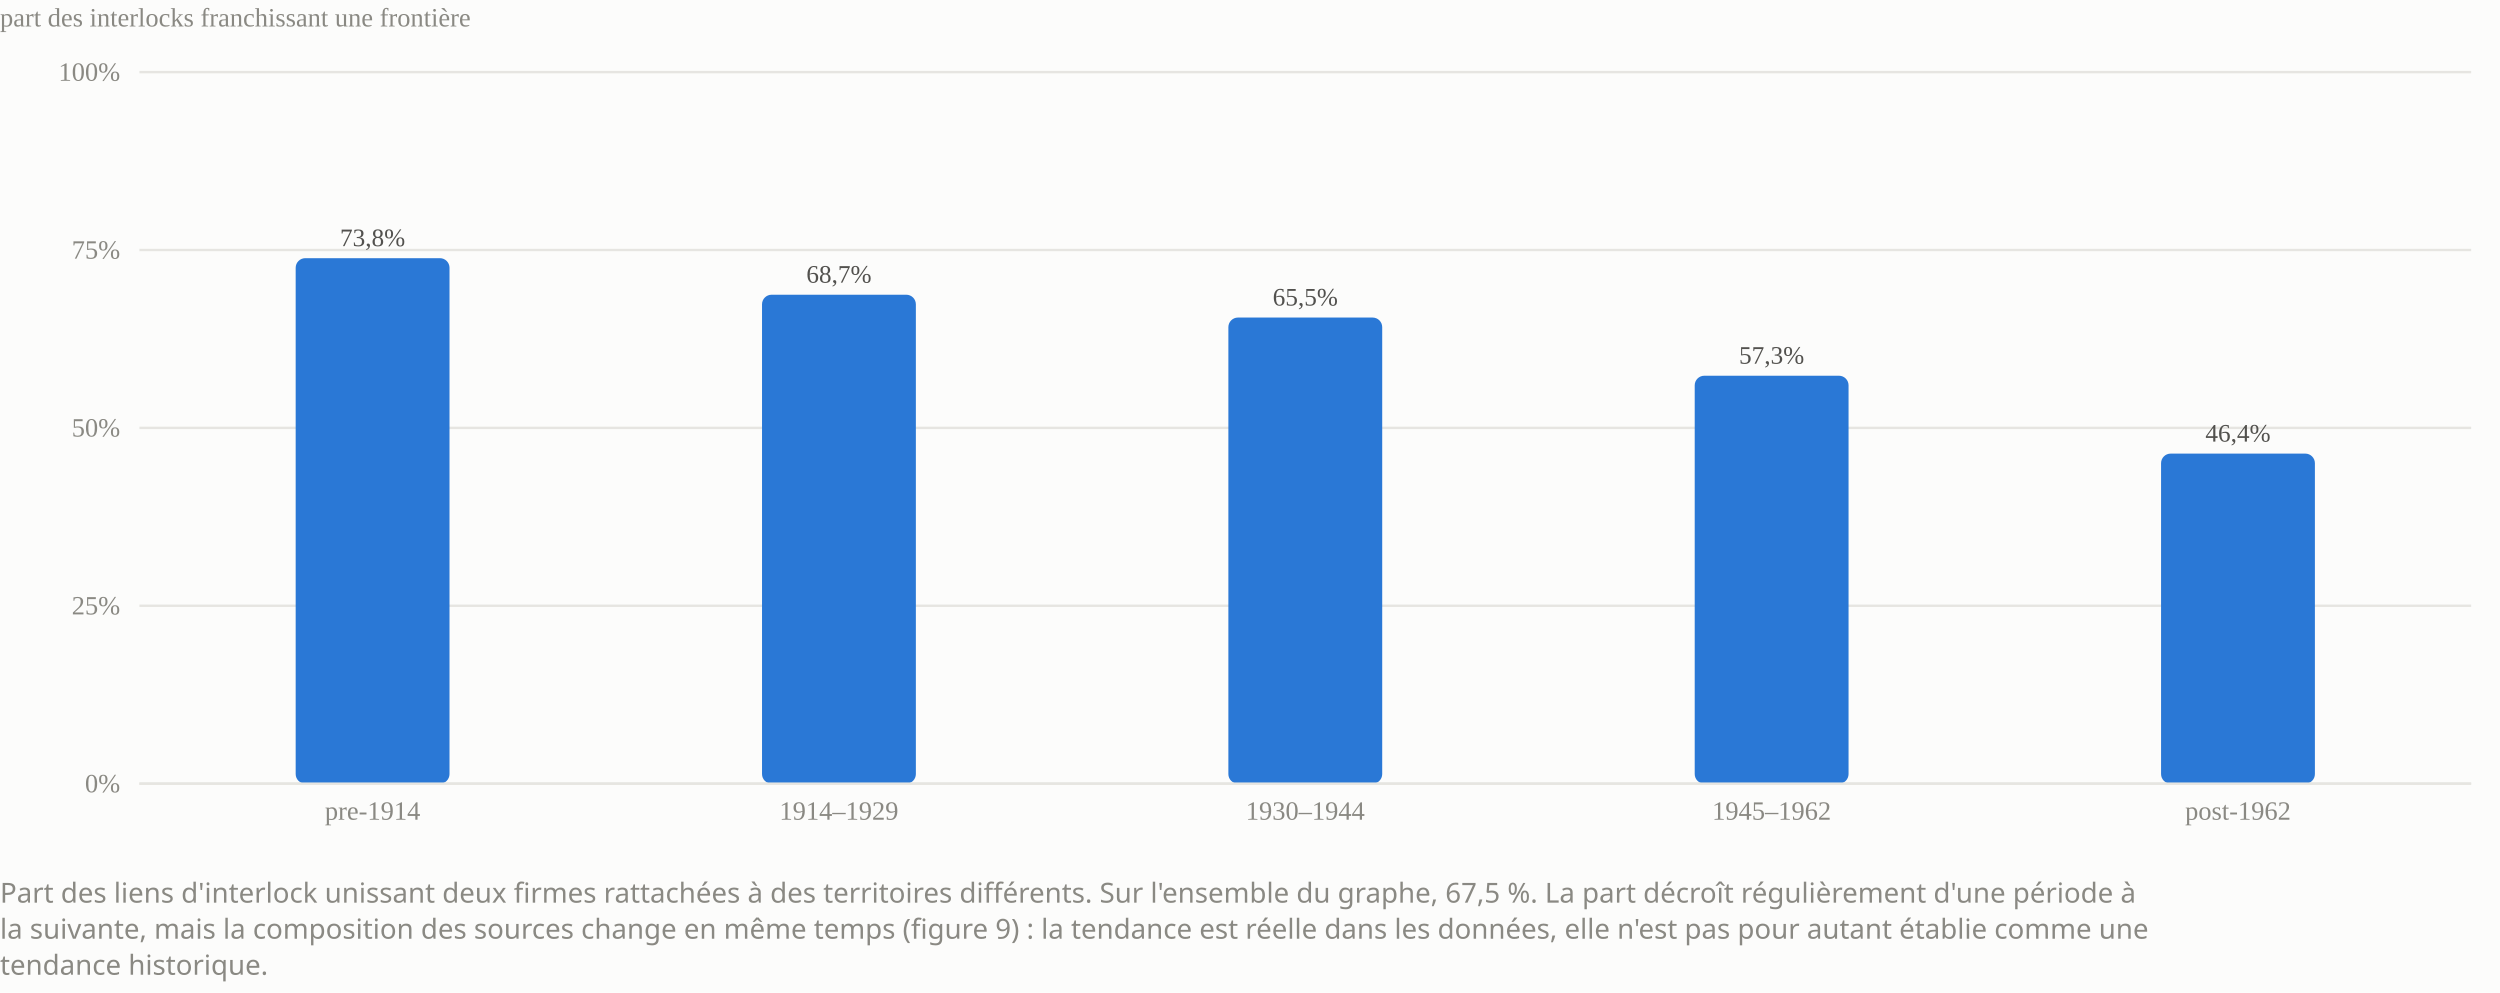
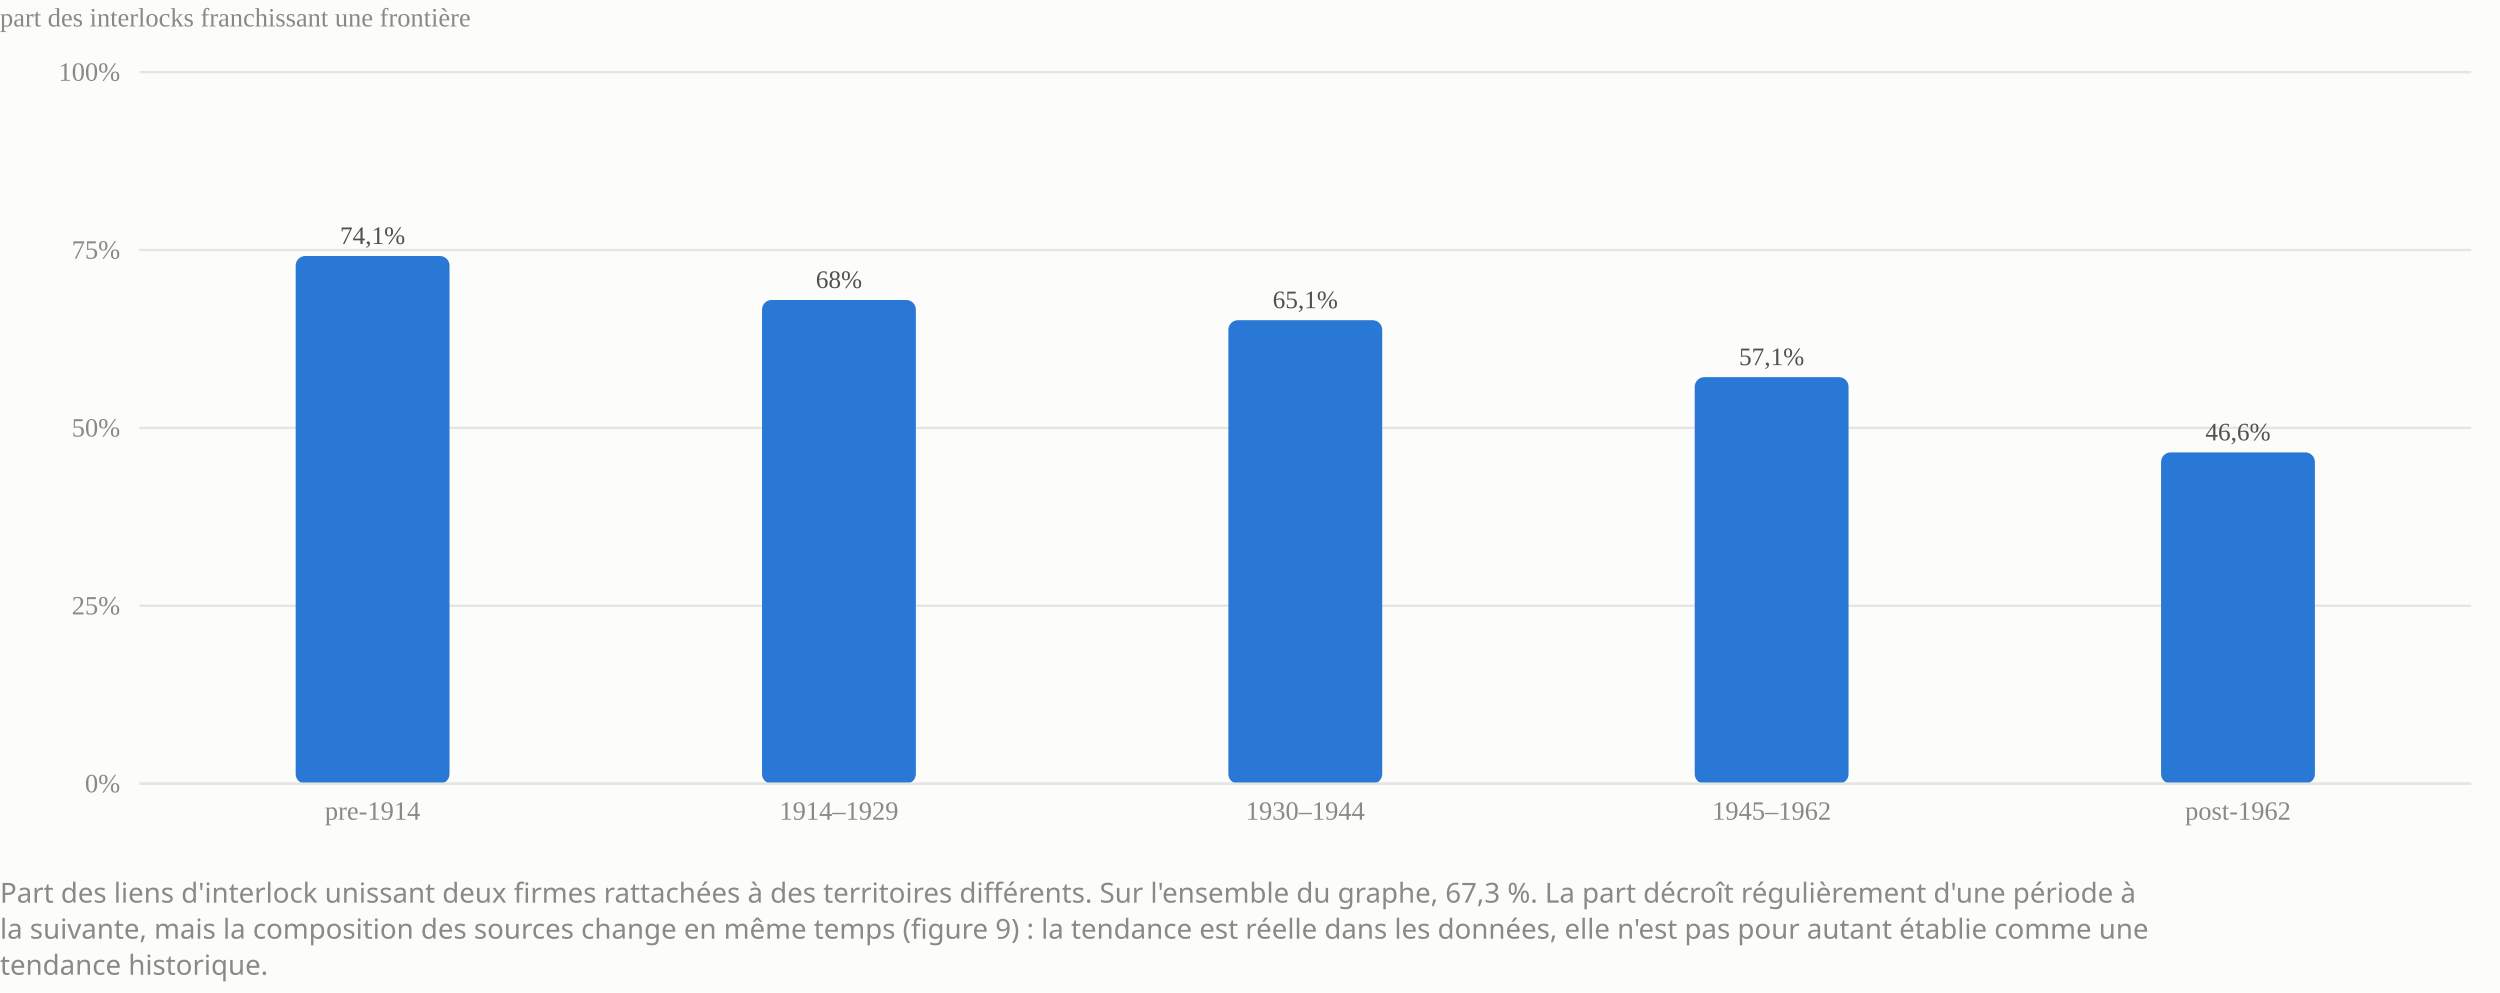
<svg xmlns="http://www.w3.org/2000/svg" viewBox="0 0 1040 413" width="1040" height="413" role="img" aria-label="Interlocks franchissant une frontière coloniale">
  <rect width="1040" height="413" fill="#fcfcfb" />
  <line x1="58.0" y1="326.0" x2="1028.0" y2="326.0" stroke="#e6e5e1" stroke-width="1" />
  <text x="50.0" y="329.6" text-anchor="end" font-size="11.0" fill="#8a8983">0%</text>
  <line x1="58.0" y1="252.0" x2="1028.0" y2="252.0" stroke="#e6e5e1" stroke-width="1" />
  <text x="50.0" y="255.6" text-anchor="end" font-size="11.0" fill="#8a8983">25%</text>
  <line x1="58.0" y1="178.0" x2="1028.0" y2="178.0" stroke="#e6e5e1" stroke-width="1" />
  <text x="50.0" y="181.6" text-anchor="end" font-size="11.0" fill="#8a8983">50%</text>
  <line x1="58.0" y1="104.0" x2="1028.0" y2="104.0" stroke="#e6e5e1" stroke-width="1" />
  <text x="50.0" y="107.6" text-anchor="end" font-size="11.0" fill="#8a8983">75%</text>
  <line x1="58.0" y1="30.0" x2="1028.0" y2="30.0" stroke="#e6e5e1" stroke-width="1" />
  <text x="50.0" y="33.6" text-anchor="end" font-size="11.0" fill="#8a8983">100%</text>
  <g class="mk">
-     <rect x="123.0" y="107.4" width="64.0" height="218.6" rx="4.0" fill="#2a78d6" />
+     <rect x="123.0" y="106.5" width="64.0" height="219.5" rx="4.0" fill="#2a78d6" />
  </g>
-   <text x="155.0" y="102.4" text-anchor="middle" font-size="10.5" fill="#52514e">73,8%</text>
+   <text x="155.0" y="101.5" text-anchor="middle" font-size="10.5" fill="#52514e">74,1%</text>
  <text x="155.0" y="341.0" text-anchor="middle" font-size="11.0" fill="#8a8983">pre-1914</text>
  <g class="mk">
-     <rect x="317.0" y="122.6" width="64.0" height="203.4" rx="4.0" fill="#2a78d6" />
+     <rect x="317.0" y="124.8" width="64.0" height="201.2" rx="4.0" fill="#2a78d6" />
  </g>
-   <text x="349.0" y="117.6" text-anchor="middle" font-size="10.5" fill="#52514e">68,7%</text>
+   <text x="349.0" y="119.8" text-anchor="middle" font-size="10.5" fill="#52514e">68%</text>
  <text x="349.0" y="341.0" text-anchor="middle" font-size="11.0" fill="#8a8983">1914–1929</text>
  <g class="mk">
-     <rect x="511.0" y="132.1" width="64.0" height="193.9" rx="4.0" fill="#2a78d6" />
+     <rect x="511.0" y="133.2" width="64.0" height="192.8" rx="4.0" fill="#2a78d6" />
  </g>
-   <text x="543.0" y="127.1" text-anchor="middle" font-size="10.5" fill="#52514e">65,5%</text>
+   <text x="543.0" y="128.2" text-anchor="middle" font-size="10.5" fill="#52514e">65,1%</text>
  <text x="543.0" y="341.0" text-anchor="middle" font-size="11.0" fill="#8a8983">1930–1944</text>
  <g class="mk">
-     <rect x="705.0" y="156.3" width="64.0" height="169.7" rx="4.0" fill="#2a78d6" />
+     <rect x="705.0" y="156.9" width="64.0" height="169.1" rx="4.0" fill="#2a78d6" />
  </g>
-   <text x="737.0" y="151.3" text-anchor="middle" font-size="10.5" fill="#52514e">57,3%</text>
+   <text x="737.0" y="151.9" text-anchor="middle" font-size="10.5" fill="#52514e">57,1%</text>
  <text x="737.0" y="341.0" text-anchor="middle" font-size="11.0" fill="#8a8983">1945–1962</text>
  <g class="mk">
-     <rect x="899.0" y="188.7" width="64.0" height="137.3" rx="4.0" fill="#2a78d6" />
+     <rect x="899.0" y="188.2" width="64.0" height="137.8" rx="4.0" fill="#2a78d6" />
  </g>
-   <text x="931.0" y="183.7" text-anchor="middle" font-size="10.5" fill="#52514e">46,4%</text>
+   <text x="931.0" y="183.2" text-anchor="middle" font-size="10.5" fill="#52514e">46,6%</text>
  <text x="931.0" y="341.0" text-anchor="middle" font-size="11.0" fill="#8a8983">post-1962</text>
  <line x1="58.0" y1="326.0" x2="1028.0" y2="326.0" stroke="#e6e5e1" stroke-width="1" />
  <text x="0.0" y="11.0" text-anchor="start" font-size="11.0" fill="#8a8983">part des interlocks franchissant une frontière</text>
  <g font-size="11.5" font-family="ui-sans-serif,system-ui,sans-serif" fill="#8a8983">
-     <text x="0" y="375.5">Part des liens d'interlock unissant deux firmes rattachées à des territoires différents. Sur l'ensemble du graphe, 67,5 %. La part décroît régulièrement d'une période à</text>
+     <text x="0" y="375.5">Part des liens d'interlock unissant deux firmes rattachées à des territoires différents. Sur l'ensemble du graphe, 67,3 %. La part décroît régulièrement d'une période à</text>
    <text x="0" y="390.5">la suivante, mais la composition des sources change en même temps (figure 9) : la tendance est réelle dans les données, elle n'est pas pour autant établie comme une</text>
    <text x="0" y="405.5">tendance historique.</text>
  </g>
</svg>
